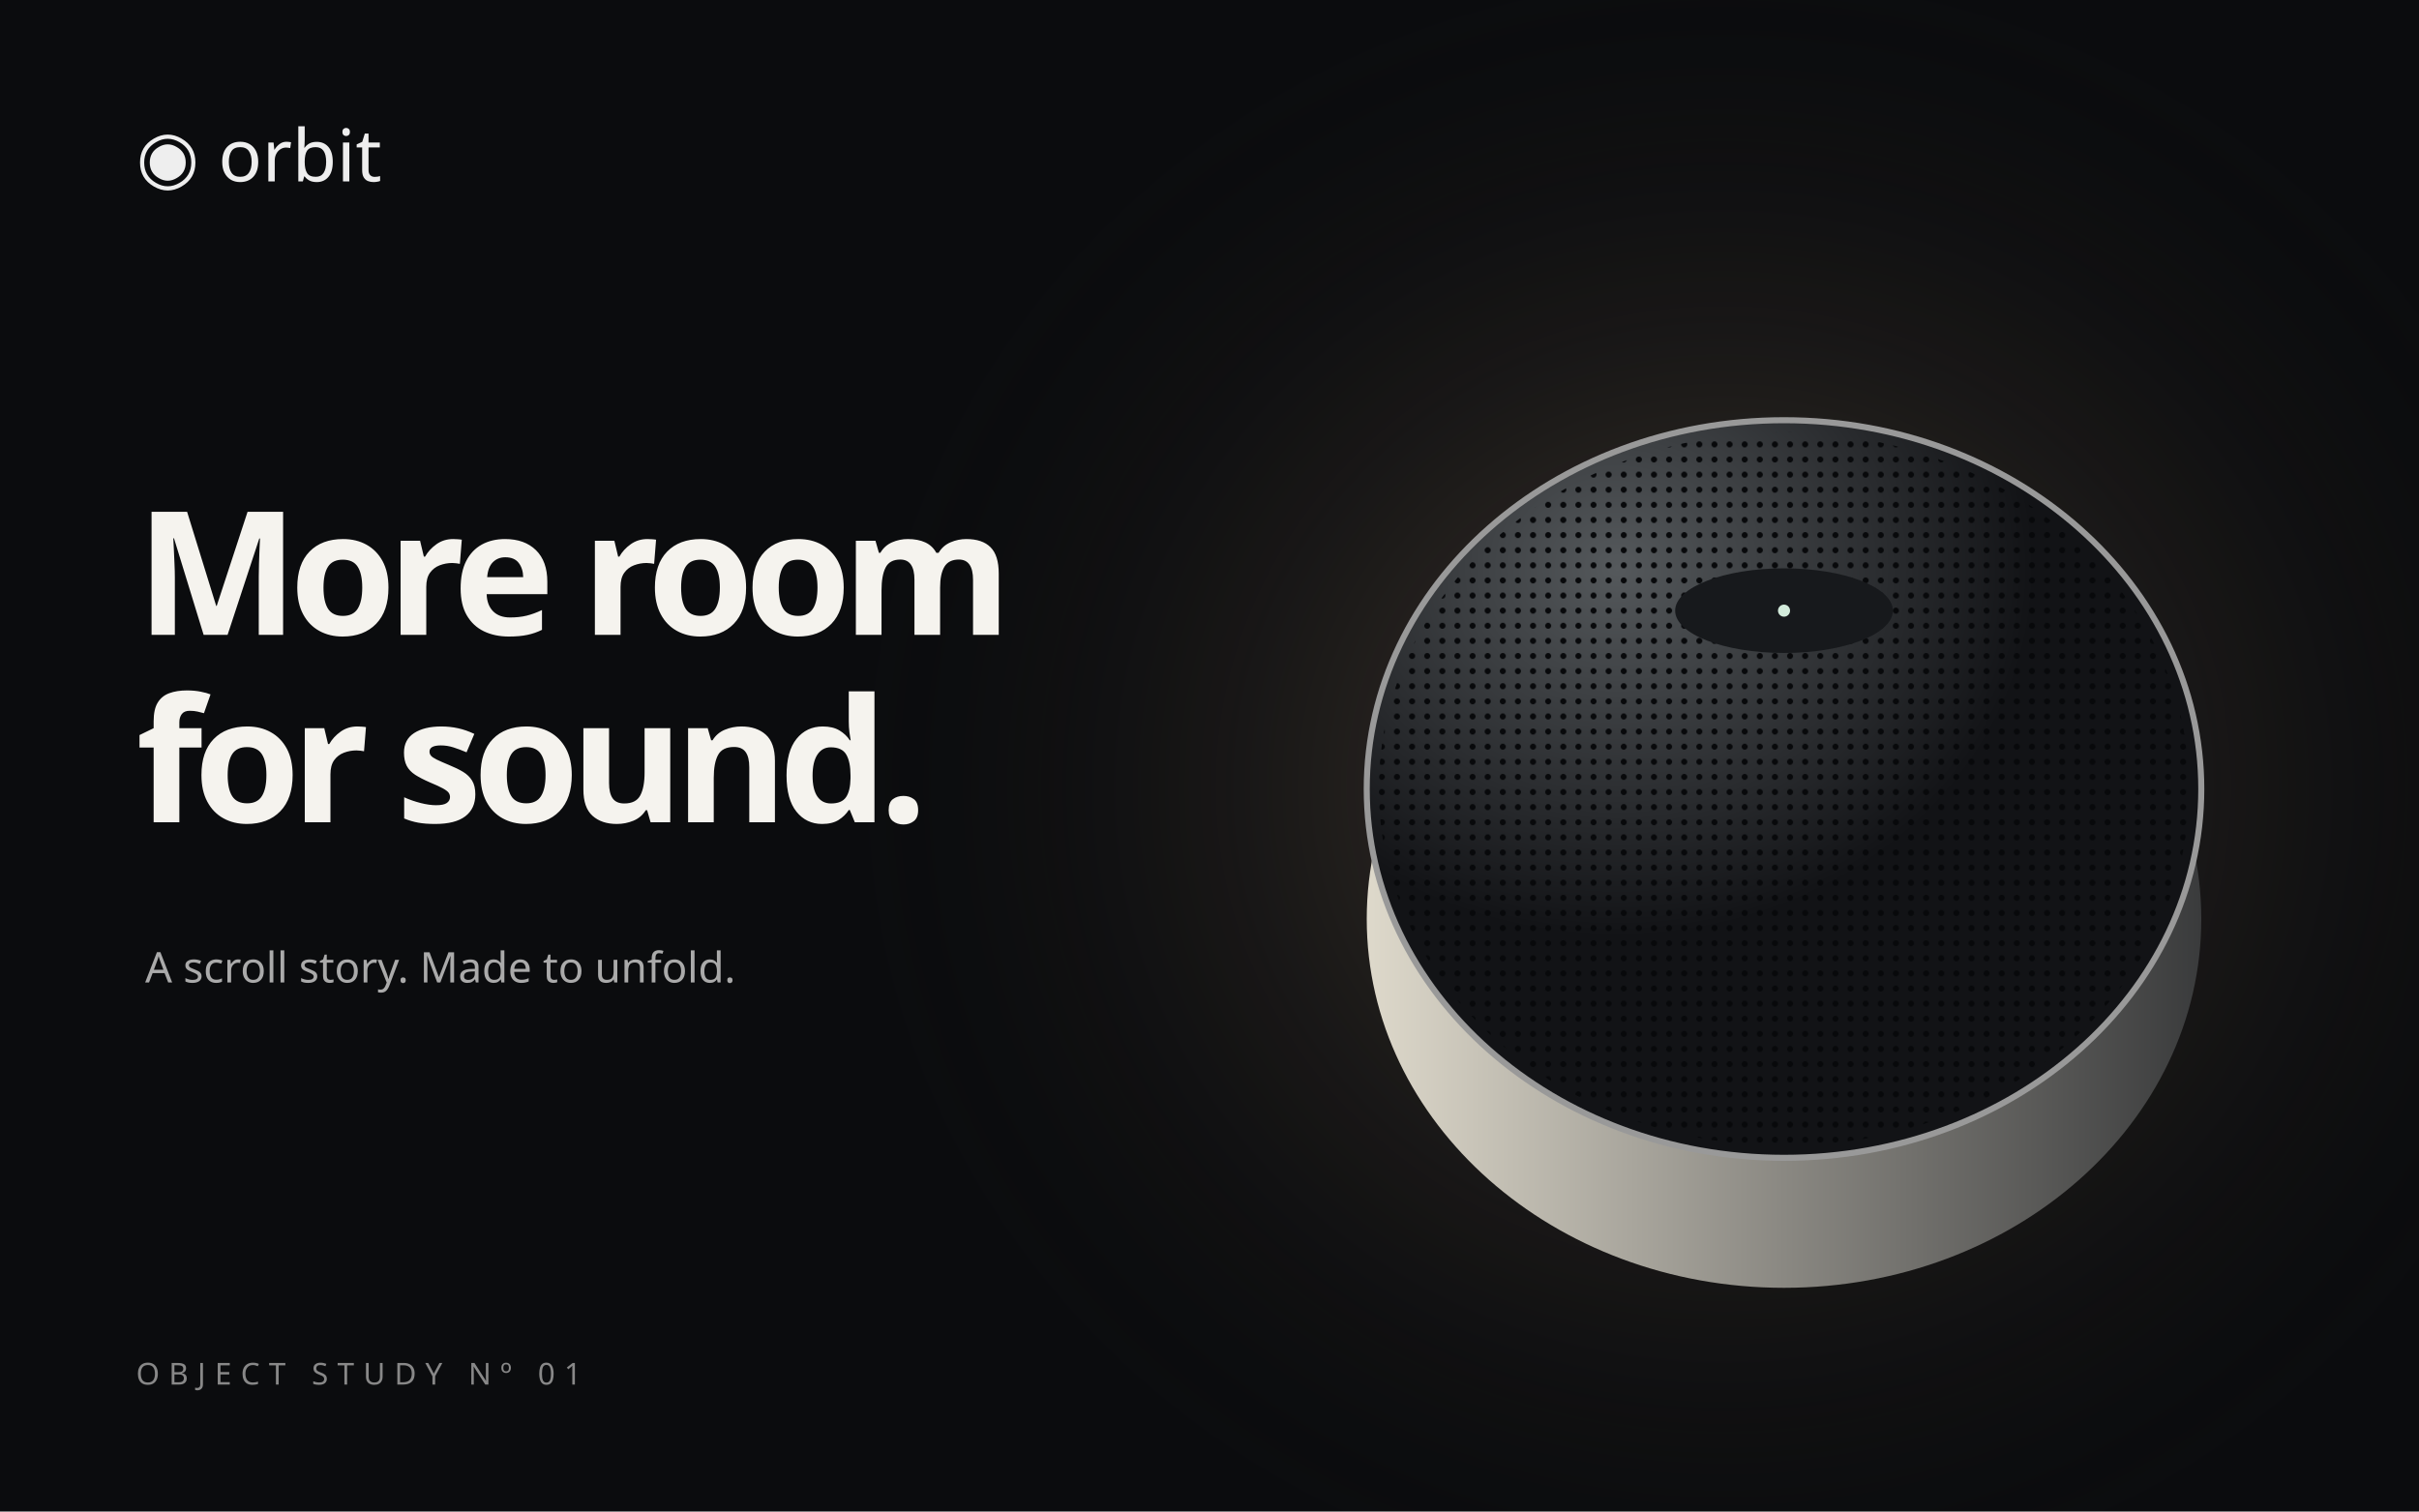
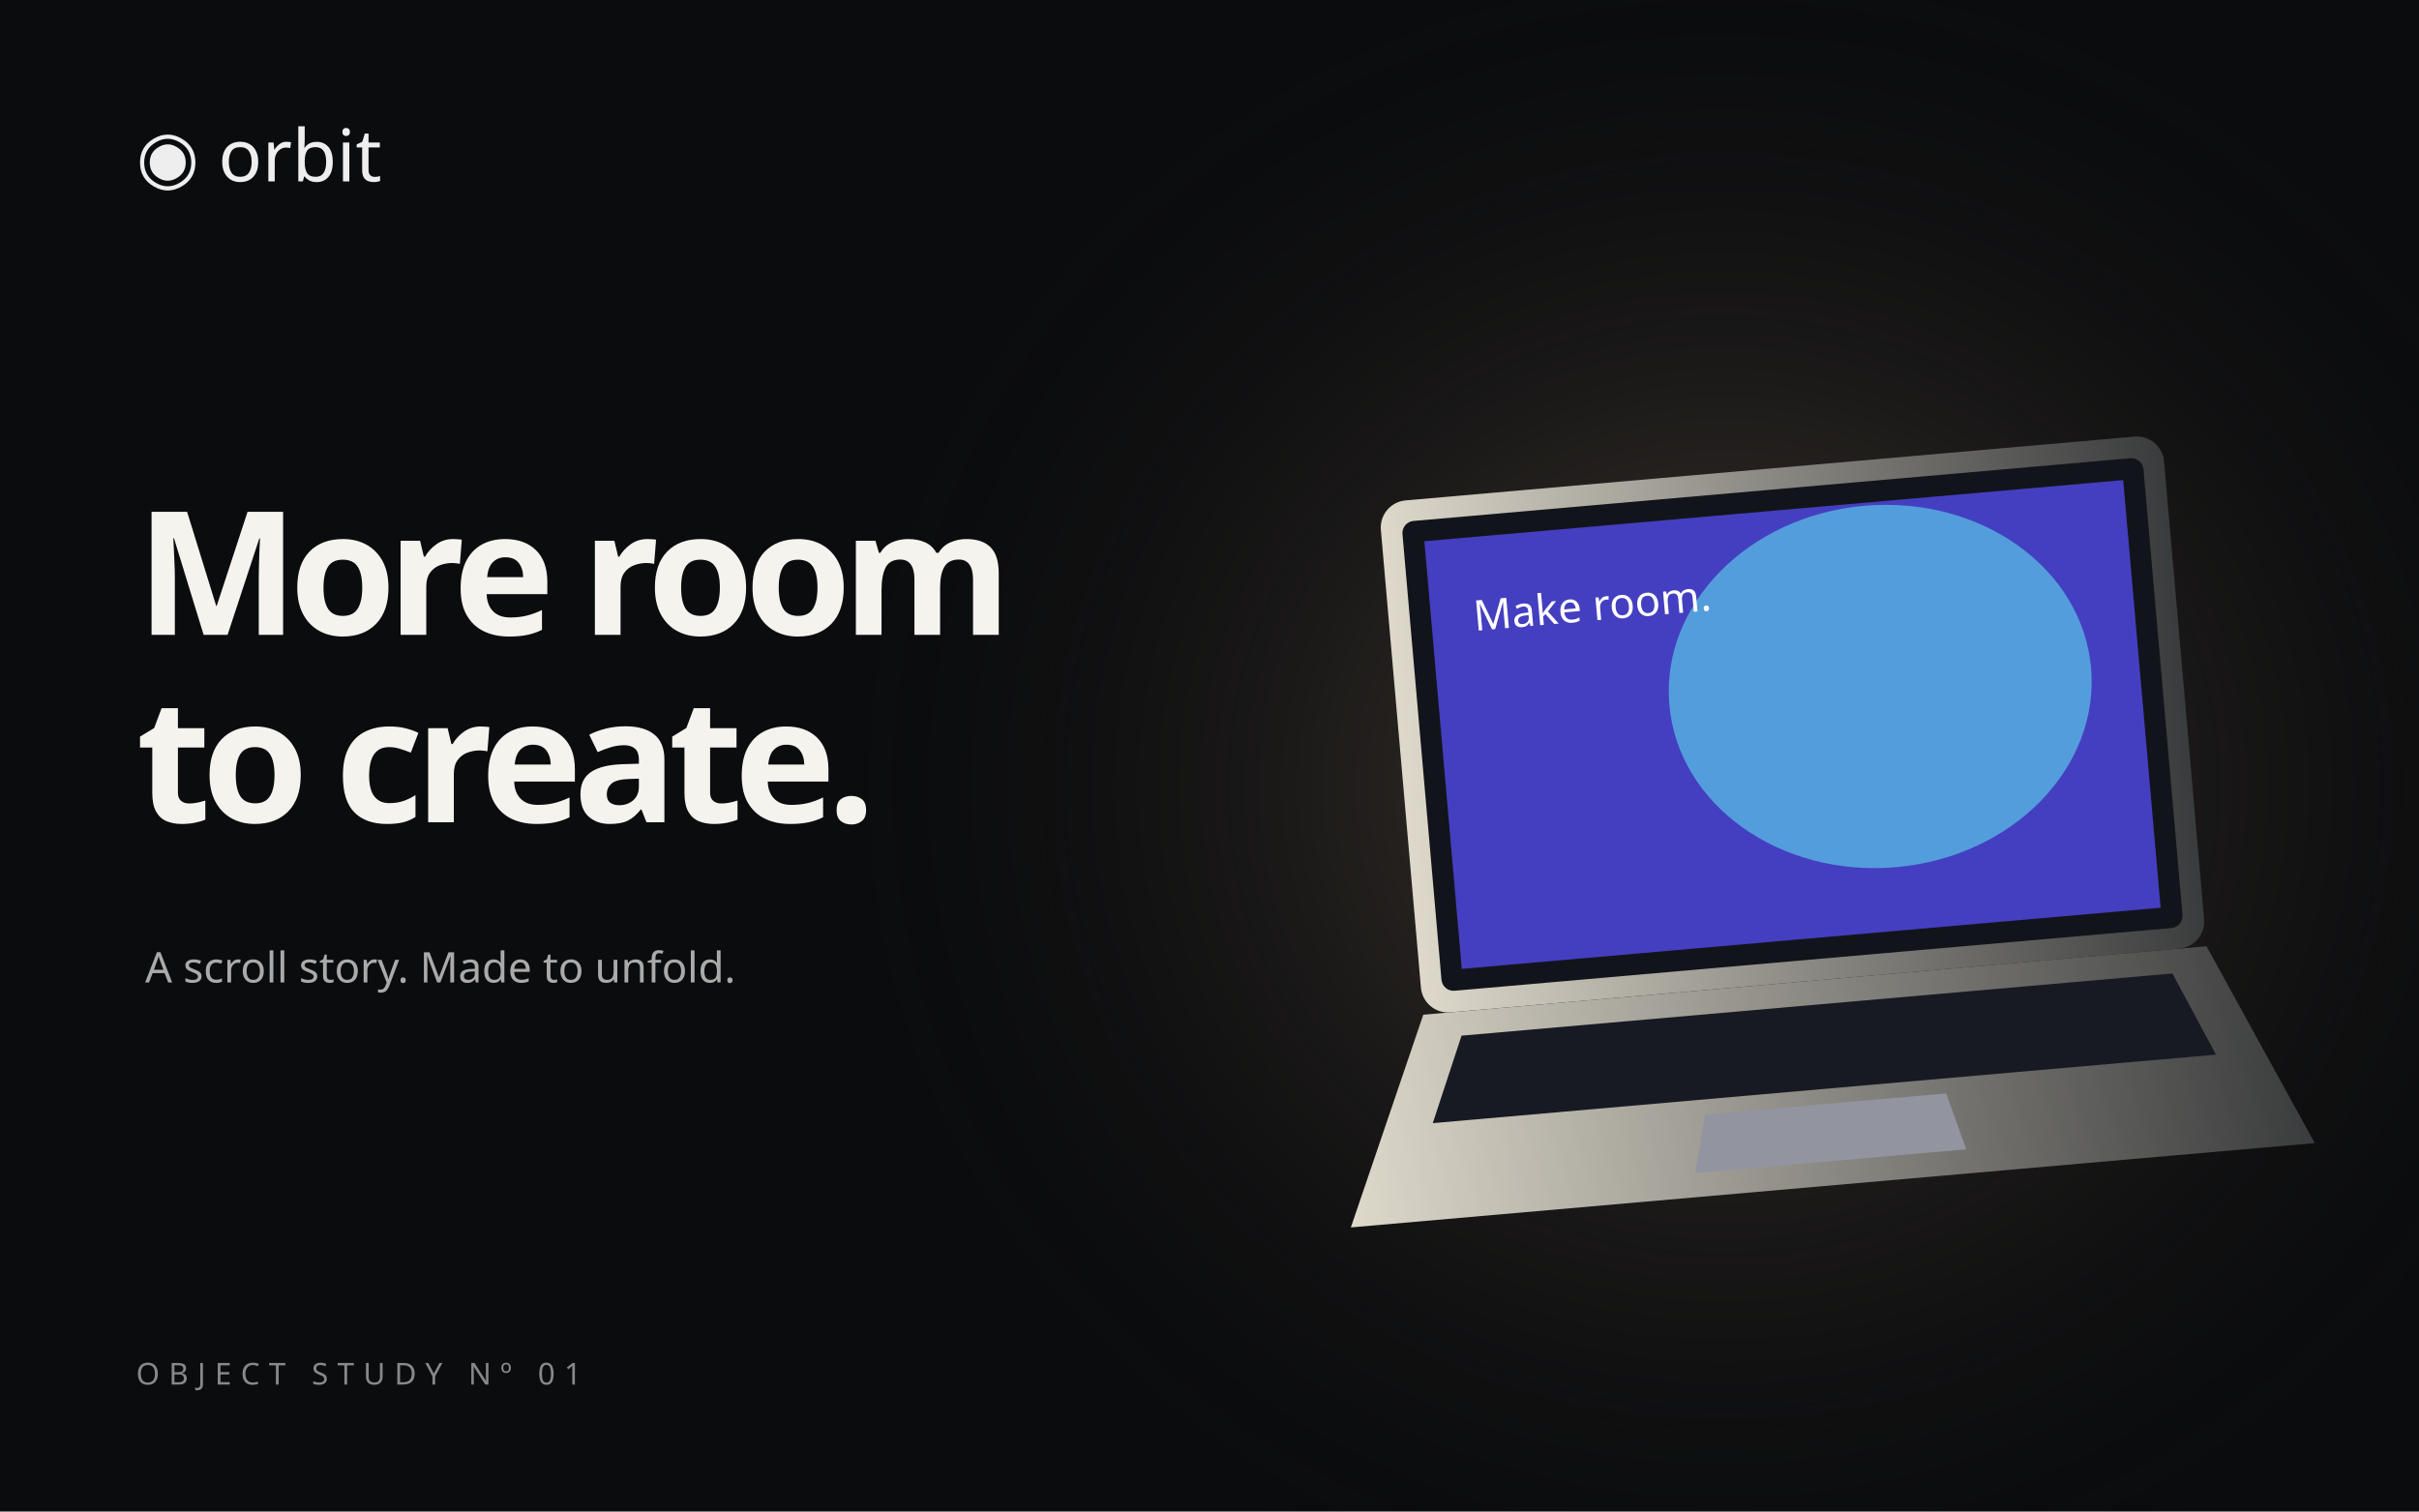
<svg xmlns="http://www.w3.org/2000/svg" viewBox="0 0 800 500" role="img" aria-labelledby="title">
  <defs>
    <radialGradient id="glow">
      <stop stop-color="#88725d" stop-opacity=".5" />
      <stop offset="1" stop-color="#0b0c0e" stop-opacity="0" />
    </radialGradient>
    <linearGradient id="shell">
      <stop stop-color="#ded9cb" />
      <stop offset=".5" stop-color="#8a8882" />
      <stop offset="1" stop-color="#3a3b3c" />
    </linearGradient>
    <radialGradient id="grille" cx=".3" cy=".2">
      <stop stop-color="#55595c" />
      <stop offset="1" stop-color="#121316" />
    </radialGradient>
    <pattern id="mesh" width="5" height="5" patternUnits="userSpaceOnUse">
      <circle cx="2" cy="2" r="1" fill="#08090b" />
    </pattern>
  </defs>
  <rect width="800" height="500" fill="#0b0c0e" />
  <ellipse cx="570" cy="260" rx="300" ry="280" fill="url(#glow)" />
  <text x="45" y="60" fill="#eee" font-family="sans-serif" font-size="24">◉ orbit</text>
  <text x="45" y="210" fill="#f5f3ee" font-family="sans-serif" font-weight="600" font-size="57" letter-spacing="-3">More room</text>
-   <text x="45" y="272" fill="#f5f3ee" font-family="sans-serif" font-weight="600" font-size="57" letter-spacing="-3">for sound.</text>
+   <text x="45" y="272" fill="#f5f3ee" font-family="sans-serif" font-weight="600" font-size="57" letter-spacing="-3">to create.</text>
  <text x="48" y="325" fill="#aaa" font-family="sans-serif" font-size="14">A scroll story. Made to unfold.</text>
-   <ellipse cx="590" cy="304" rx="138" ry="122" fill="url(#shell)" />
-   <ellipse cx="590" cy="261" rx="138" ry="122" fill="url(#grille)" stroke="#999" stroke-width="2" />
-   <ellipse cx="590" cy="261" rx="134" ry="118" fill="url(#mesh)" />
-   <ellipse cx="590" cy="202" rx="36" ry="14" fill="#17191c" />
-   <circle cx="590" cy="202" r="2" fill="#d3ebdb" />
+   <g transform="translate(445 155) rotate(-5 145 110)">
+     <rect x="20" y="0" width="260" height="170" rx="9" fill="url(#shell)" />
+     <rect x="27" y="7" width="246" height="156" rx="4" fill="#12141b" />
+     <rect x="34" y="14" width="232" height="142" fill="#443fc0" />
+     <ellipse cx="180" cy="75" rx="70" ry="60" fill="#549ddd" />
+     <text x="48" y="45" fill="white" font-family="sans-serif" font-size="14">Make room.</text>
+     <path d="M20 170H280L310 238H-10Z" fill="url(#shell)" />
+     <path d="M32 178H268L280 206H20Z" fill="#171a23" />
+     <path d="M110 211H190L195 230H105Z" fill="#9295a0" />
+   </g>
  <text x="45" y="458" fill="#888" font-family="sans-serif" font-size="10" letter-spacing="3">OBJECT STUDY Nº 01</text>
</svg>
